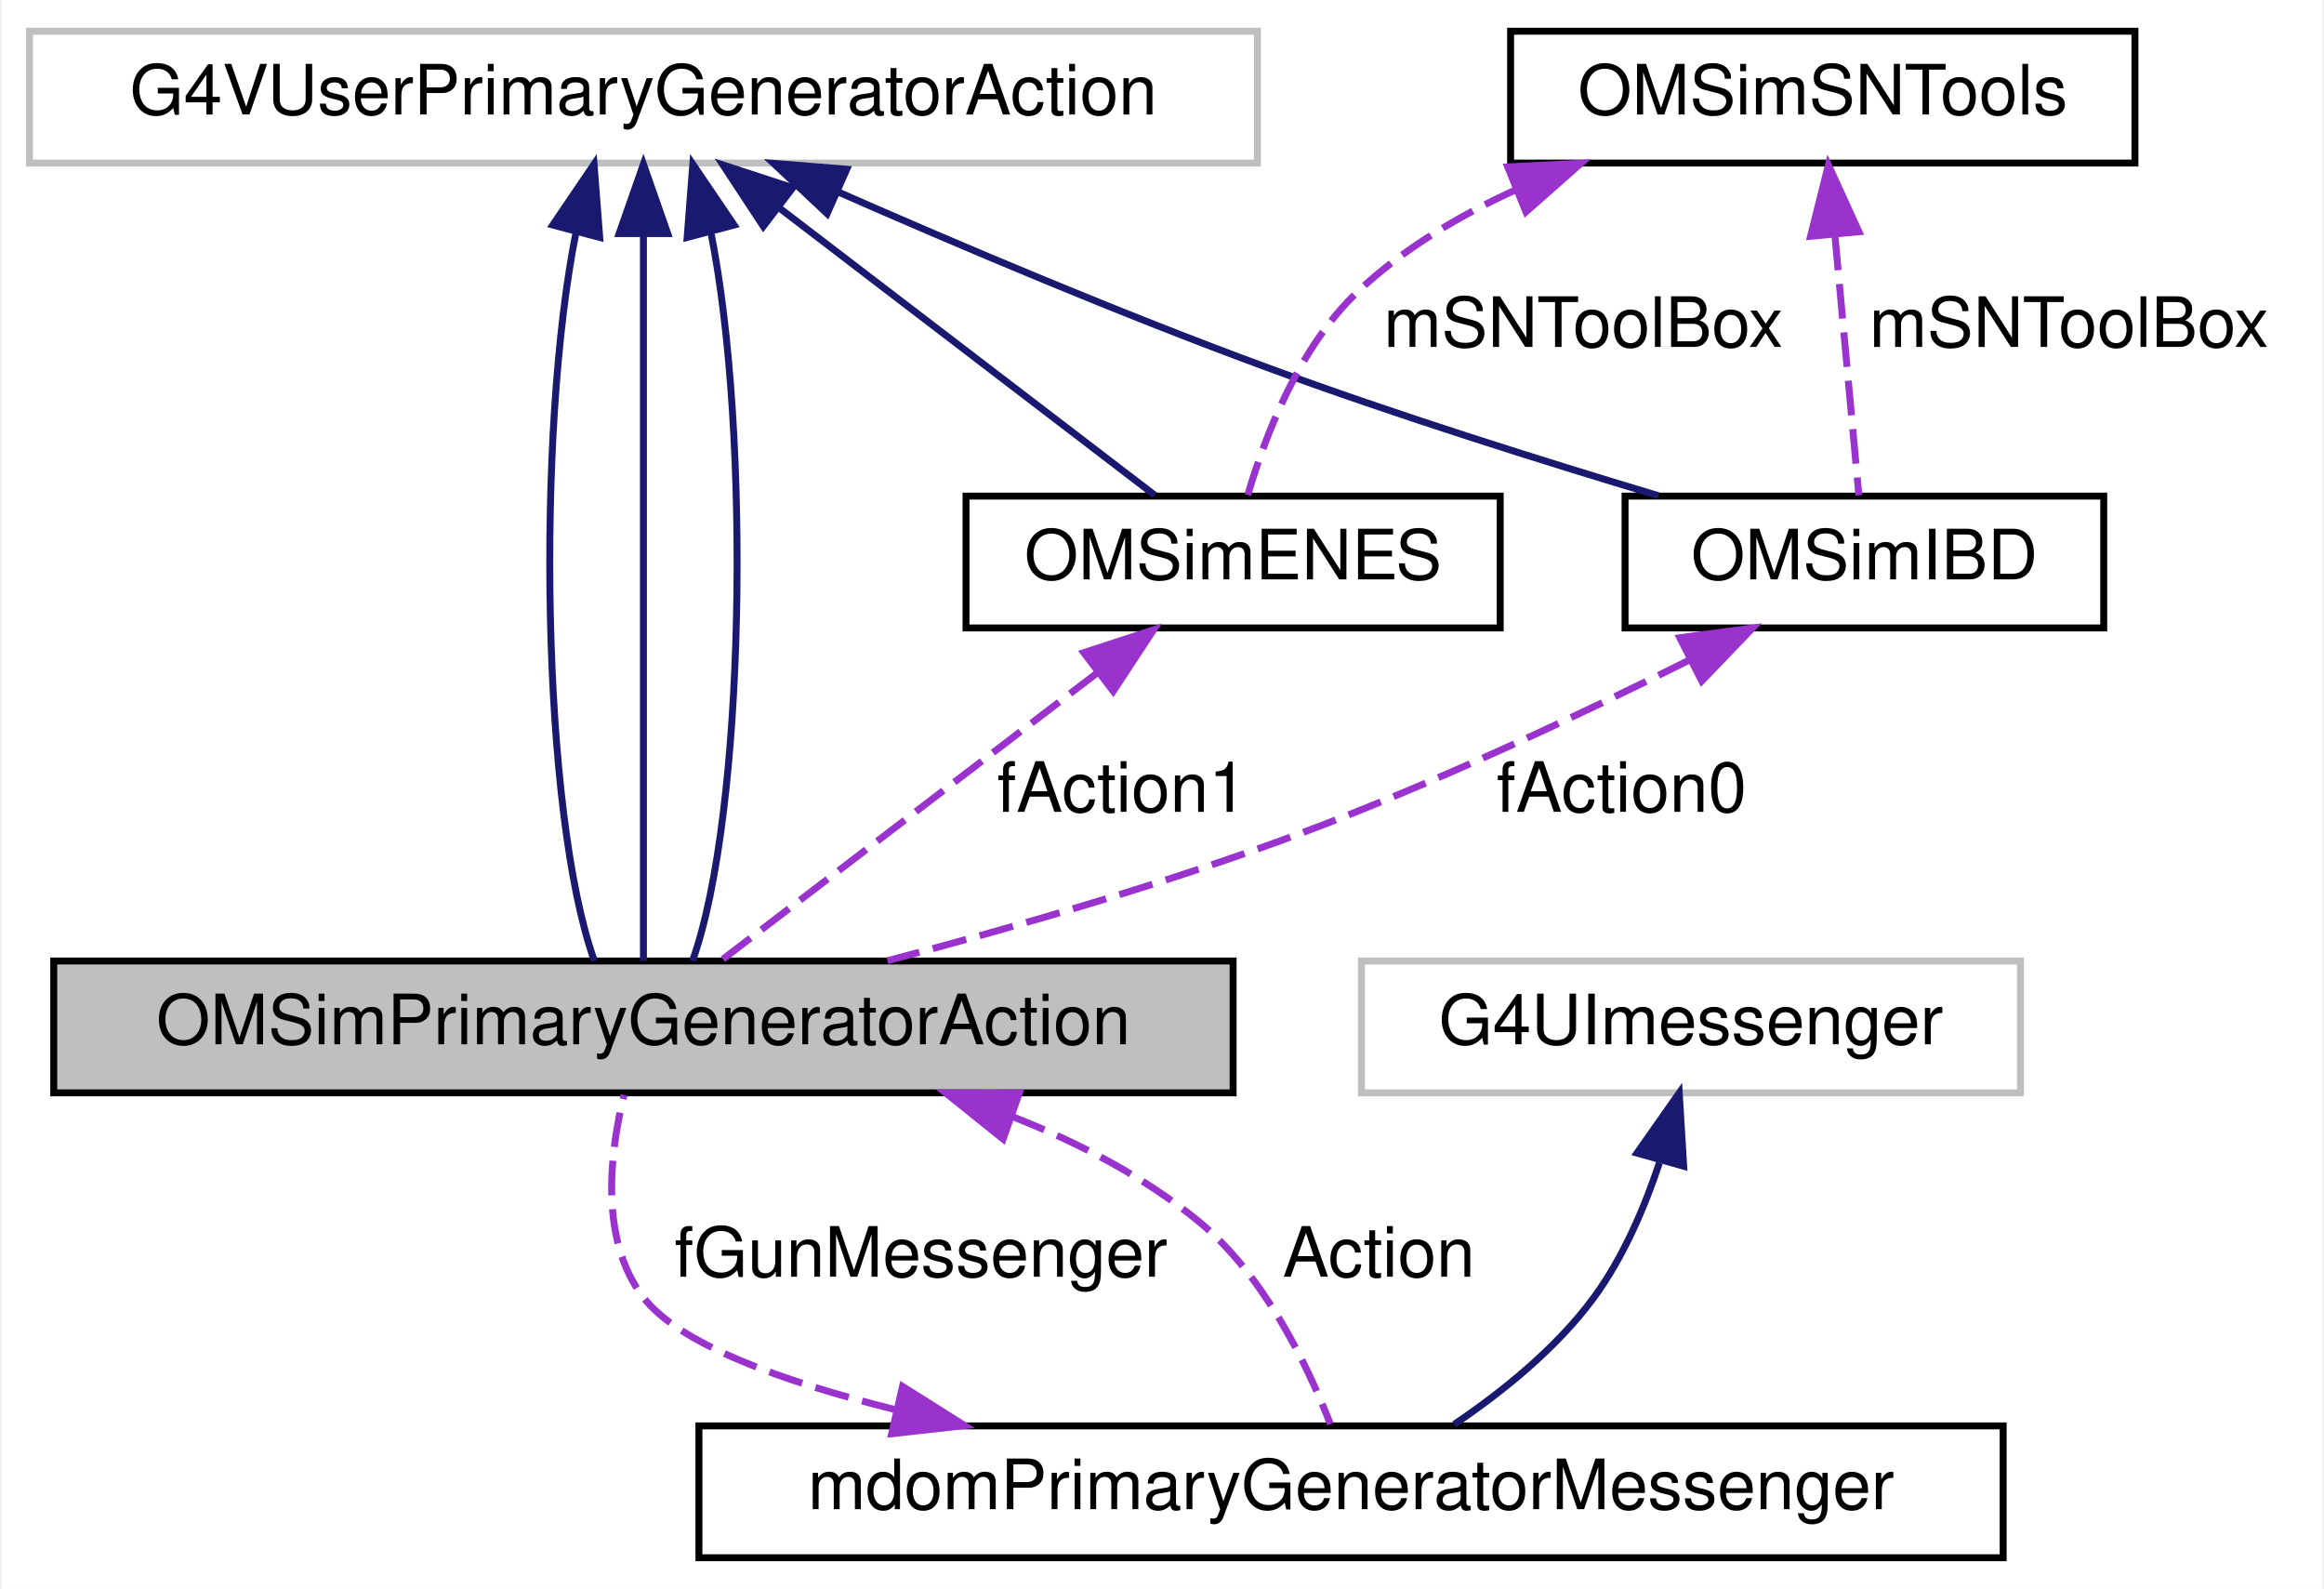
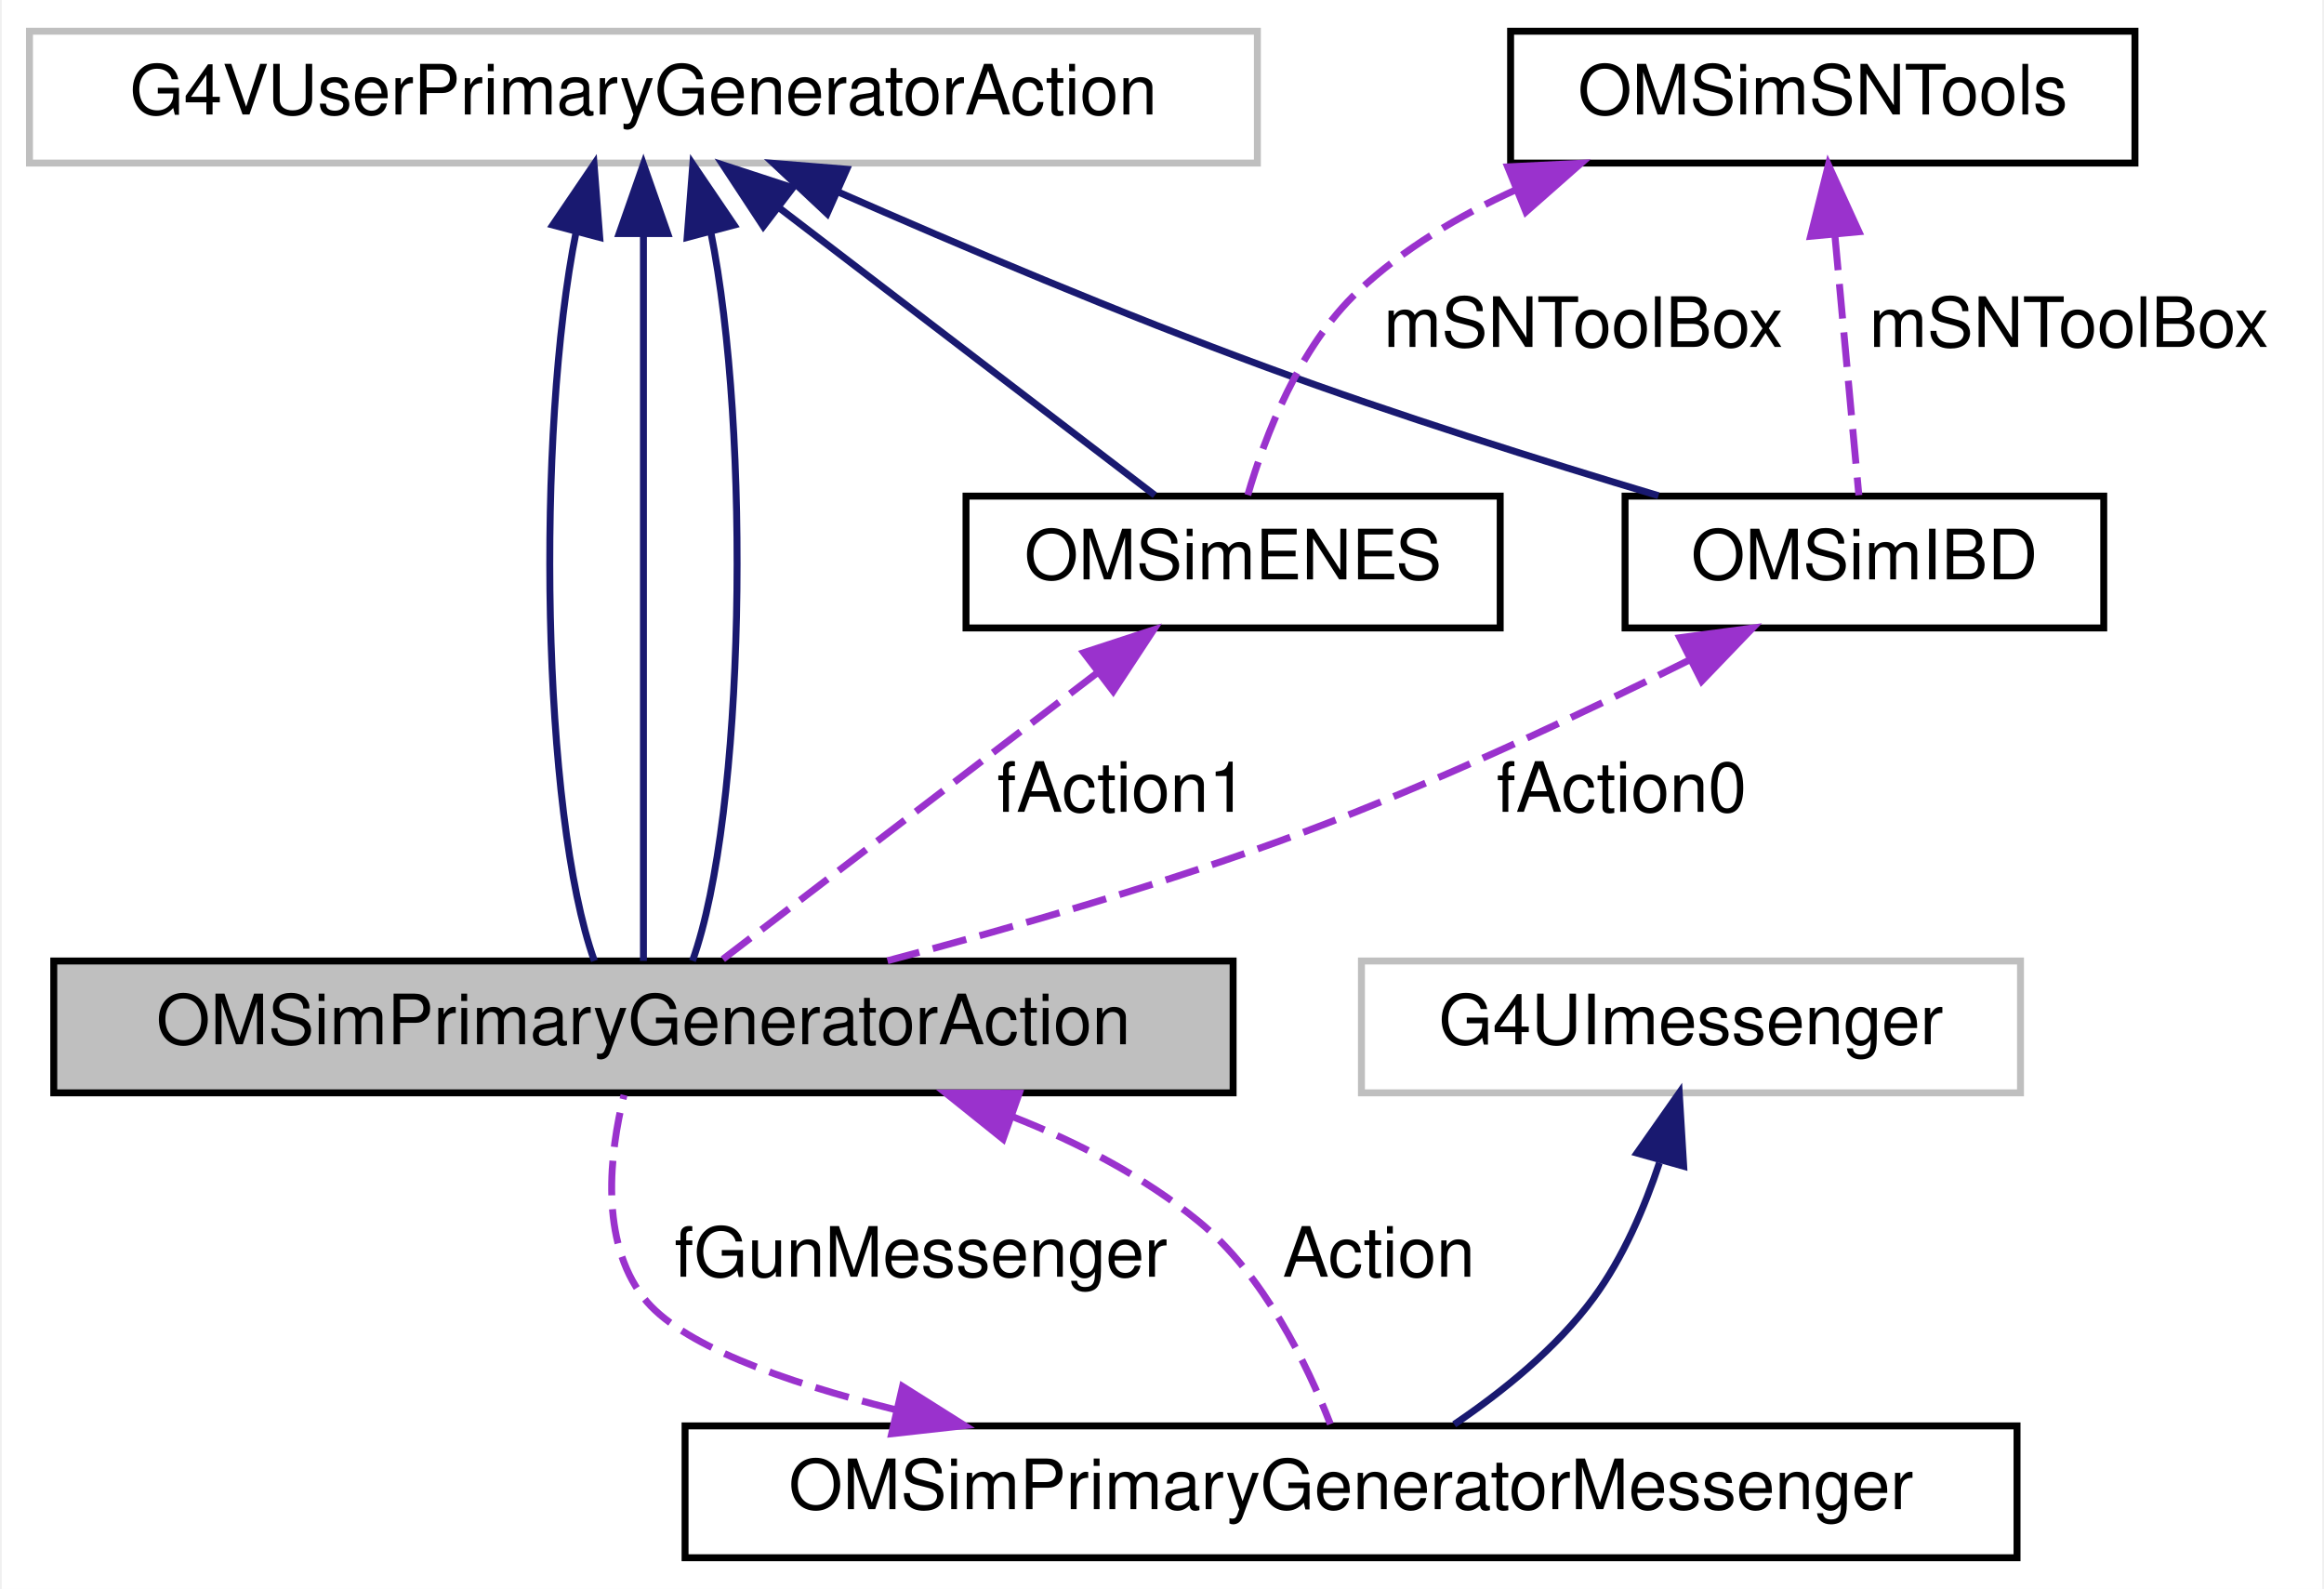
<svg xmlns="http://www.w3.org/2000/svg" xmlns:xlink="http://www.w3.org/1999/xlink" width="335pt" height="229pt" viewBox="0.00 0.00 334.50 229.00">
  <g id="graph0" class="graph" transform="scale(1 1) rotate(0) translate(4 225)">
    <polygon fill="white" stroke="transparent" points="-4,4 -4,-225 330.5,-225 330.5,4 -4,4" />
    <g id="node1" class="node">
      <g id="a_node1">
        <a xlink:title=" ">
          <polygon fill="#bfbfbf" stroke="black" points="3.5,-67.5 3.5,-86.5 173.5,-86.5 173.5,-67.5 3.5,-67.5" />
          <text text-anchor="middle" x="88.5" y="-74.5" font-family="Helvetica,sans-Serif" font-size="10.00">OMSimPrimaryGeneratorAction</text>
        </a>
      </g>
    </g>
    <g id="node5" class="node">
      <g id="a_node5">
-         <a xlink:href="classmdom_primary_generator_messenger.html" target="_top" xlink:title=" ">
-           <polygon fill="white" stroke="black" points="96.5,-0.5 96.5,-19.5 284.5,-19.5 284.5,-0.5 96.5,-0.5" />
-           <text text-anchor="middle" x="190.5" y="-7.5" font-family="Helvetica,sans-Serif" font-size="10.00">mdomPrimaryGeneratorMessenger</text>
+         <a xlink:href="class_o_m_sim_primary_generator_messenger.html" target="_top" xlink:title=" ">
+           <polygon fill="white" stroke="black" points="94.5,-0.5 94.5,-19.5 286.5,-19.5 286.5,-0.5 94.5,-0.5" />
+           <text text-anchor="middle" x="190.5" y="-7.5" font-family="Helvetica,sans-Serif" font-size="10.00">OMSimPrimaryGeneratorMessenger</text>
        </a>
      </g>
    </g>
    <g id="edge9" class="edge">
      <path fill="none" stroke="#9a32cd" stroke-dasharray="5,2" d="M141.67,-64.08C151.25,-60.32 160.67,-55.4 168.5,-49 177.94,-41.28 184.17,-28.36 187.52,-19.76" />
      <polygon fill="#9a32cd" stroke="#9a32cd" points="140.34,-60.84 132.08,-67.47 142.67,-67.44 140.34,-60.84" />
      <text text-anchor="middle" x="194.5" y="-41" font-family="Helvetica,sans-Serif" font-size="10.00"> Action</text>
    </g>
    <g id="node2" class="node">
      <g id="a_node2">
        <a xlink:title=" ">
          <polygon fill="white" stroke="#bfbfbf" points="0,-201.5 0,-220.5 177,-220.5 177,-201.5 0,-201.5" />
          <text text-anchor="middle" x="88.5" y="-208.5" font-family="Helvetica,sans-Serif" font-size="10.00">G4VUserPrimaryGeneratorAction</text>
        </a>
      </g>
    </g>
    <g id="edge1" class="edge">
      <path fill="none" stroke="midnightblue" d="M78.81,-191.66C72.97,-162.73 73.84,-107.63 81.43,-86.52" />
      <polygon fill="midnightblue" stroke="midnightblue" points="75.43,-192.57 81.38,-201.34 82.2,-190.78 75.43,-192.57" />
    </g>
    <g id="edge2" class="edge">
      <path fill="none" stroke="midnightblue" d="M88.5,-191.28C88.5,-162.25 88.5,-107.54 88.5,-86.52" />
      <polygon fill="midnightblue" stroke="midnightblue" points="85,-191.34 88.5,-201.34 92,-191.34 85,-191.34" />
    </g>
    <g id="edge3" class="edge">
      <path fill="none" stroke="midnightblue" d="M98.19,-191.66C104.03,-162.73 103.16,-107.63 95.57,-86.52" />
      <polygon fill="midnightblue" stroke="midnightblue" points="94.8,-190.78 95.62,-201.34 101.57,-192.57 94.8,-190.78" />
    </g>
    <g id="node3" class="node">
      <g id="a_node3">
        <a xlink:href="class_o_m_sim_i_b_d.html" target="_top" xlink:title="Class in charge of generating positrons from IBD of supernova antineutrino interactions.">
          <polygon fill="white" stroke="black" points="230,-134.5 230,-153.5 299,-153.5 299,-134.5 230,-134.5" />
          <text text-anchor="middle" x="264.5" y="-141.5" font-family="Helvetica,sans-Serif" font-size="10.00">OMSimIBD</text>
        </a>
      </g>
    </g>
    <g id="edge5" class="edge">
      <path fill="none" stroke="midnightblue" d="M116.41,-197.4C134.05,-189.65 157.41,-179.74 178.5,-172 197.01,-165.2 218.13,-158.56 234.81,-153.56" />
      <polygon fill="midnightblue" stroke="midnightblue" points="114.98,-194.21 107.25,-201.46 117.81,-200.61 114.98,-194.21" />
    </g>
    <g id="node7" class="node">
      <g id="a_node7">
        <a xlink:href="class_o_m_sim_e_n_e_s.html" target="_top" xlink:title="Class in charge of generating electrons from Electron-electron_Neutrino Elastic Scattering (ENES) nu_...">
          <polygon fill="white" stroke="black" points="135,-134.5 135,-153.5 212,-153.5 212,-134.5 135,-134.5" />
          <text text-anchor="middle" x="173.5" y="-141.5" font-family="Helvetica,sans-Serif" font-size="10.00">OMSimENES</text>
        </a>
      </g>
    </g>
    <g id="edge11" class="edge">
      <path fill="none" stroke="midnightblue" d="M108.03,-195.07C124.8,-182.24 148.41,-164.19 162.22,-153.63" />
      <polygon fill="midnightblue" stroke="midnightblue" points="105.78,-192.38 99.96,-201.23 110.03,-197.94 105.78,-192.38" />
    </g>
    <g id="edge4" class="edge">
      <path fill="none" stroke="#9a32cd" stroke-dasharray="5,2" d="M239.3,-129.89C223.54,-122.01 202.66,-112.16 183.5,-105 164.07,-97.73 141.78,-91.31 123.68,-86.54" />
      <polygon fill="#9a32cd" stroke="#9a32cd" points="237.89,-133.09 248.39,-134.49 241.05,-126.85 237.89,-133.09" />
      <text text-anchor="middle" x="229.5" y="-108" font-family="Helvetica,sans-Serif" font-size="10.00"> fAction0</text>
    </g>
    <g id="node4" class="node">
      <g id="a_node4">
        <a xlink:href="class_o_m_sim_s_n_tools.html" target="_top" xlink:title="Provides utility methods for generating ENES and IBD interactions.">
          <polygon fill="white" stroke="black" points="213.5,-201.5 213.5,-220.5 303.5,-220.5 303.5,-201.5 213.5,-201.5" />
          <text text-anchor="middle" x="258.5" y="-208.5" font-family="Helvetica,sans-Serif" font-size="10.00">OMSimSNTools</text>
        </a>
      </g>
    </g>
    <g id="edge6" class="edge">
      <path fill="none" stroke="#9a32cd" stroke-dasharray="5,2" d="M260.25,-191.04C261.39,-178.67 262.83,-163.12 263.7,-153.63" />
      <polygon fill="#9a32cd" stroke="#9a32cd" points="256.74,-190.95 259.31,-201.23 263.71,-191.6 256.74,-190.95" />
      <text text-anchor="middle" x="294" y="-175" font-family="Helvetica,sans-Serif" font-size="10.00"> mSNToolBox</text>
    </g>
    <g id="edge12" class="edge">
      <path fill="none" stroke="#9a32cd" stroke-dasharray="5,2" d="M214.33,-197.68C206.07,-193.93 198,-189.12 191.5,-183 183,-174.99 178.09,-162.15 175.61,-153.64" />
      <polygon fill="#9a32cd" stroke="#9a32cd" points="213.08,-200.95 223.66,-201.47 215.71,-194.46 213.08,-200.95" />
      <text text-anchor="middle" x="224" y="-175" font-family="Helvetica,sans-Serif" font-size="10.00"> mSNToolBox</text>
    </g>
    <g id="edge7" class="edge">
      <path fill="none" stroke="#9a32cd" stroke-dasharray="5,2" d="M124.85,-21.83C108.24,-25.96 93.64,-31.33 88.5,-38 82.14,-46.26 83.63,-58.8 85.7,-67.19" />
      <polygon fill="#9a32cd" stroke="#9a32cd" points="125.85,-25.19 134.81,-19.54 124.28,-18.37 125.85,-25.19" />
      <text text-anchor="middle" x="128.5" y="-41" font-family="Helvetica,sans-Serif" font-size="10.00"> fGunMessenger</text>
    </g>
    <g id="node6" class="node">
      <g id="a_node6">
        <a xlink:title=" ">
          <polygon fill="white" stroke="#bfbfbf" points="192,-67.5 192,-86.5 287,-86.5 287,-67.5 192,-67.5" />
          <text text-anchor="middle" x="239.5" y="-74.5" font-family="Helvetica,sans-Serif" font-size="10.00">G4UImessenger</text>
        </a>
      </g>
    </g>
    <g id="edge8" class="edge">
      <path fill="none" stroke="midnightblue" d="M234.95,-57.41C232.78,-50.88 229.71,-43.74 225.5,-38 220.14,-30.7 212.29,-24.39 205.37,-19.72" />
      <polygon fill="midnightblue" stroke="midnightblue" points="231.72,-58.82 237.81,-67.49 238.45,-56.92 231.72,-58.82" />
    </g>
    <g id="edge10" class="edge">
      <path fill="none" stroke="#9a32cd" stroke-dasharray="5,2" d="M153.97,-128.07C137.2,-115.24 113.59,-97.19 99.78,-86.63" />
      <polygon fill="#9a32cd" stroke="#9a32cd" points="151.97,-130.94 162.04,-134.23 156.22,-125.38 151.97,-130.94" />
      <text text-anchor="middle" x="157.5" y="-108" font-family="Helvetica,sans-Serif" font-size="10.00"> fAction1</text>
    </g>
  </g>
</svg>
